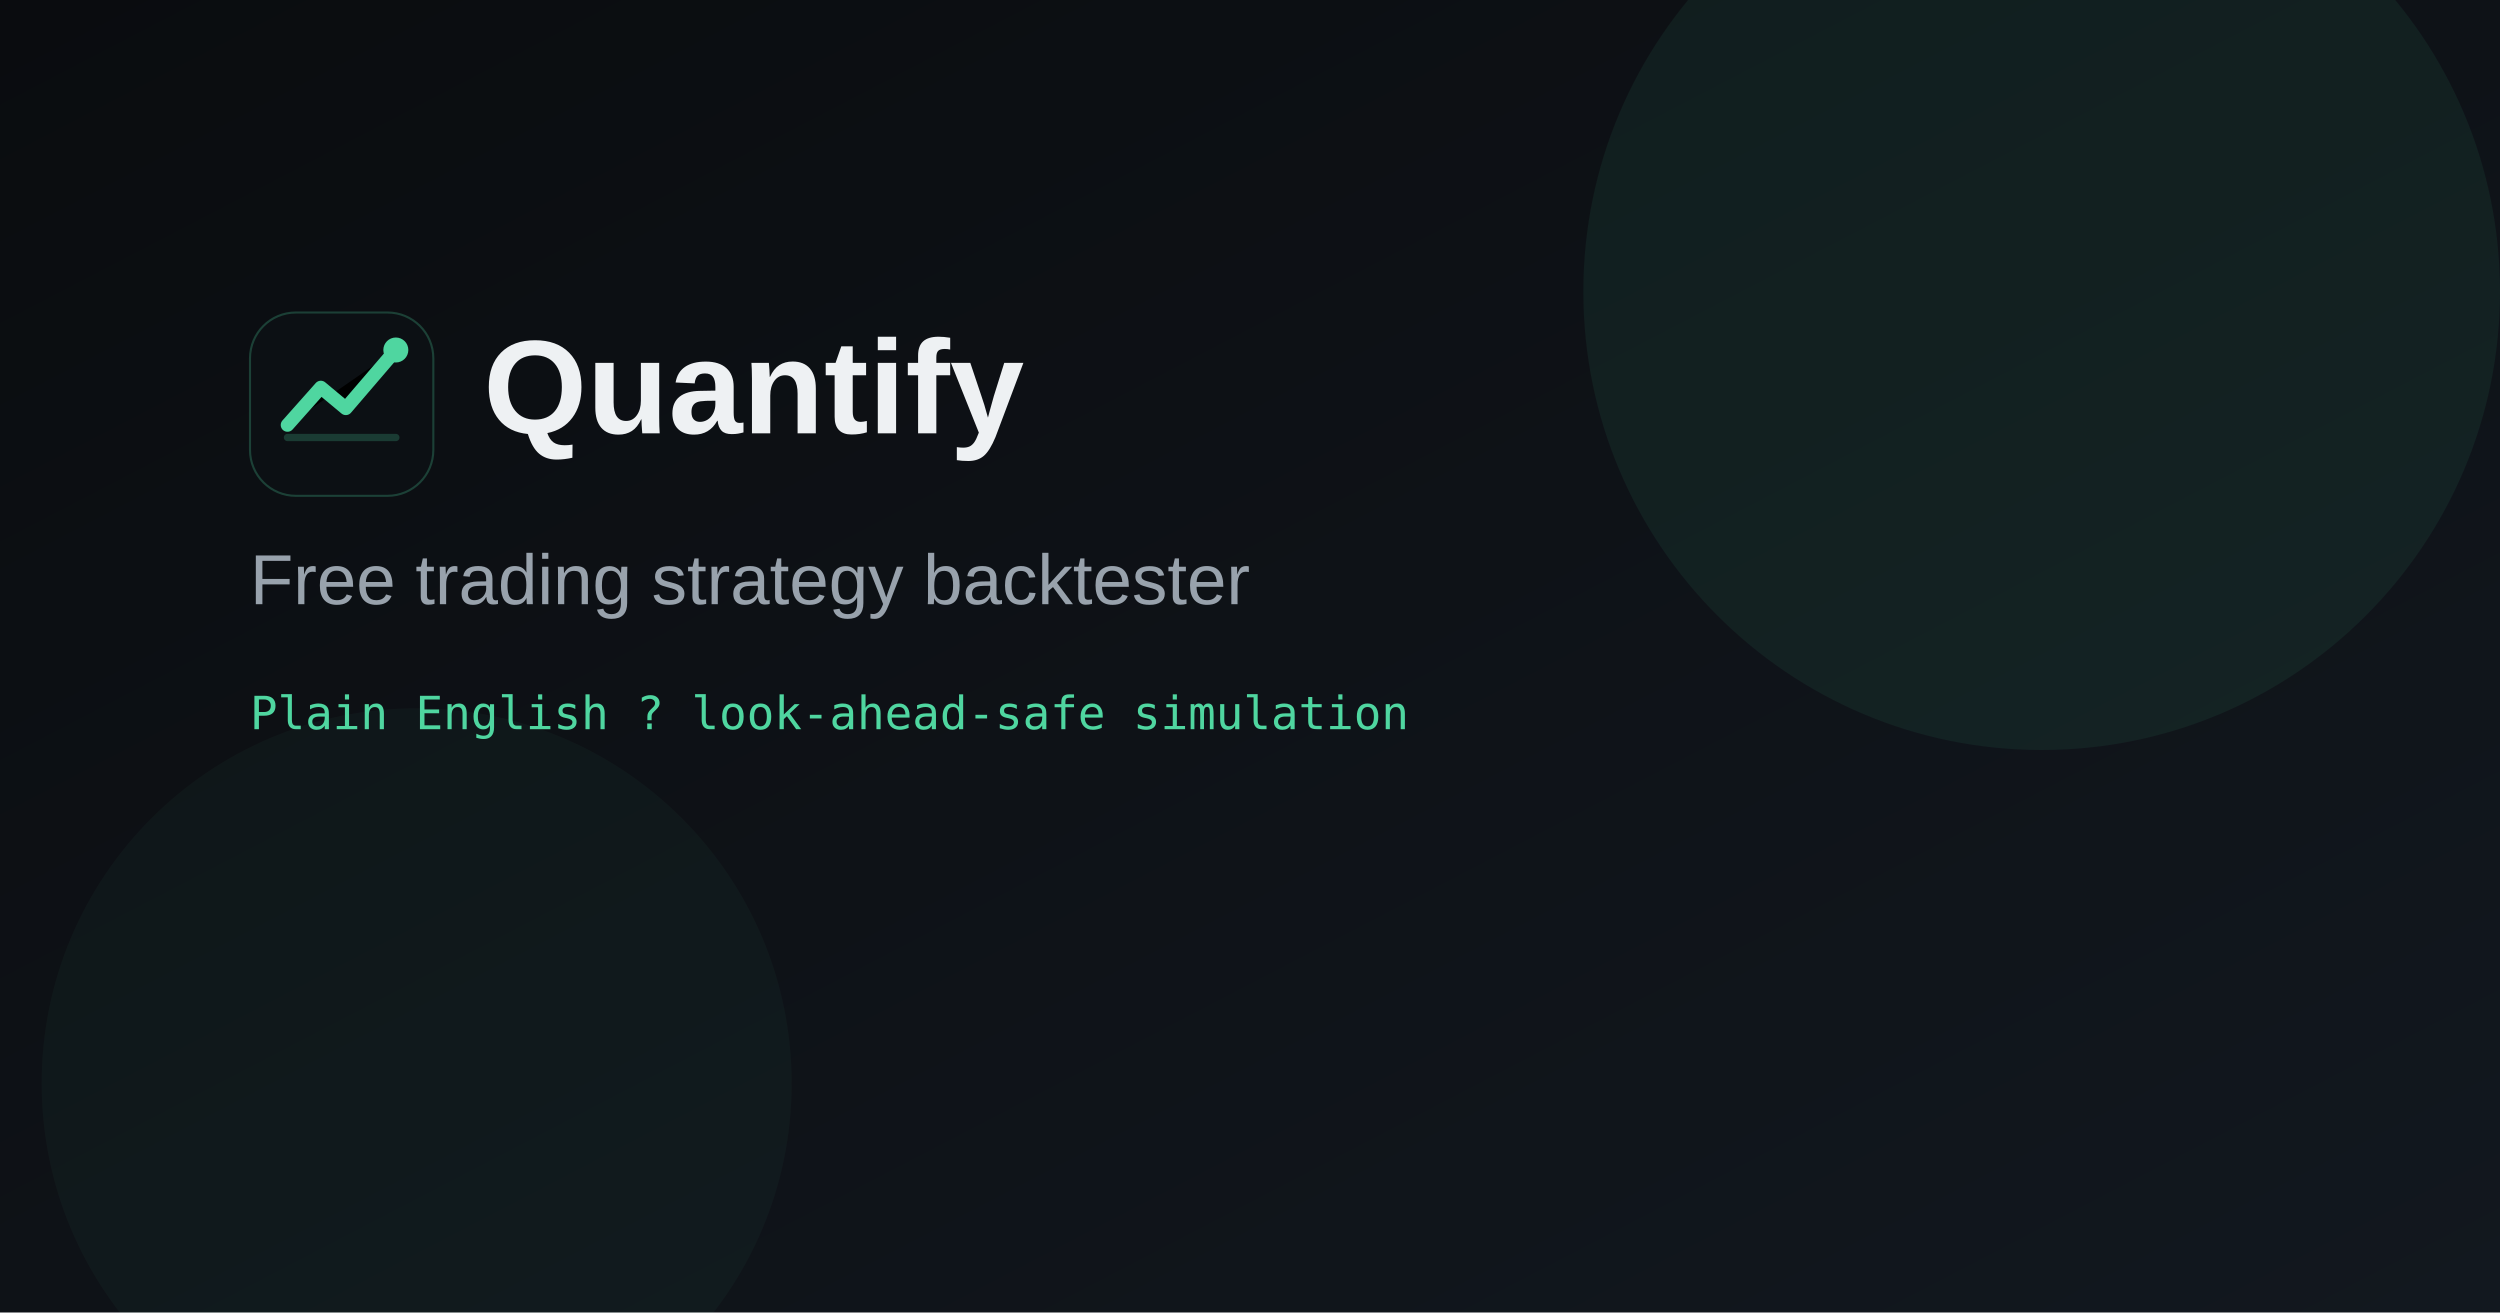
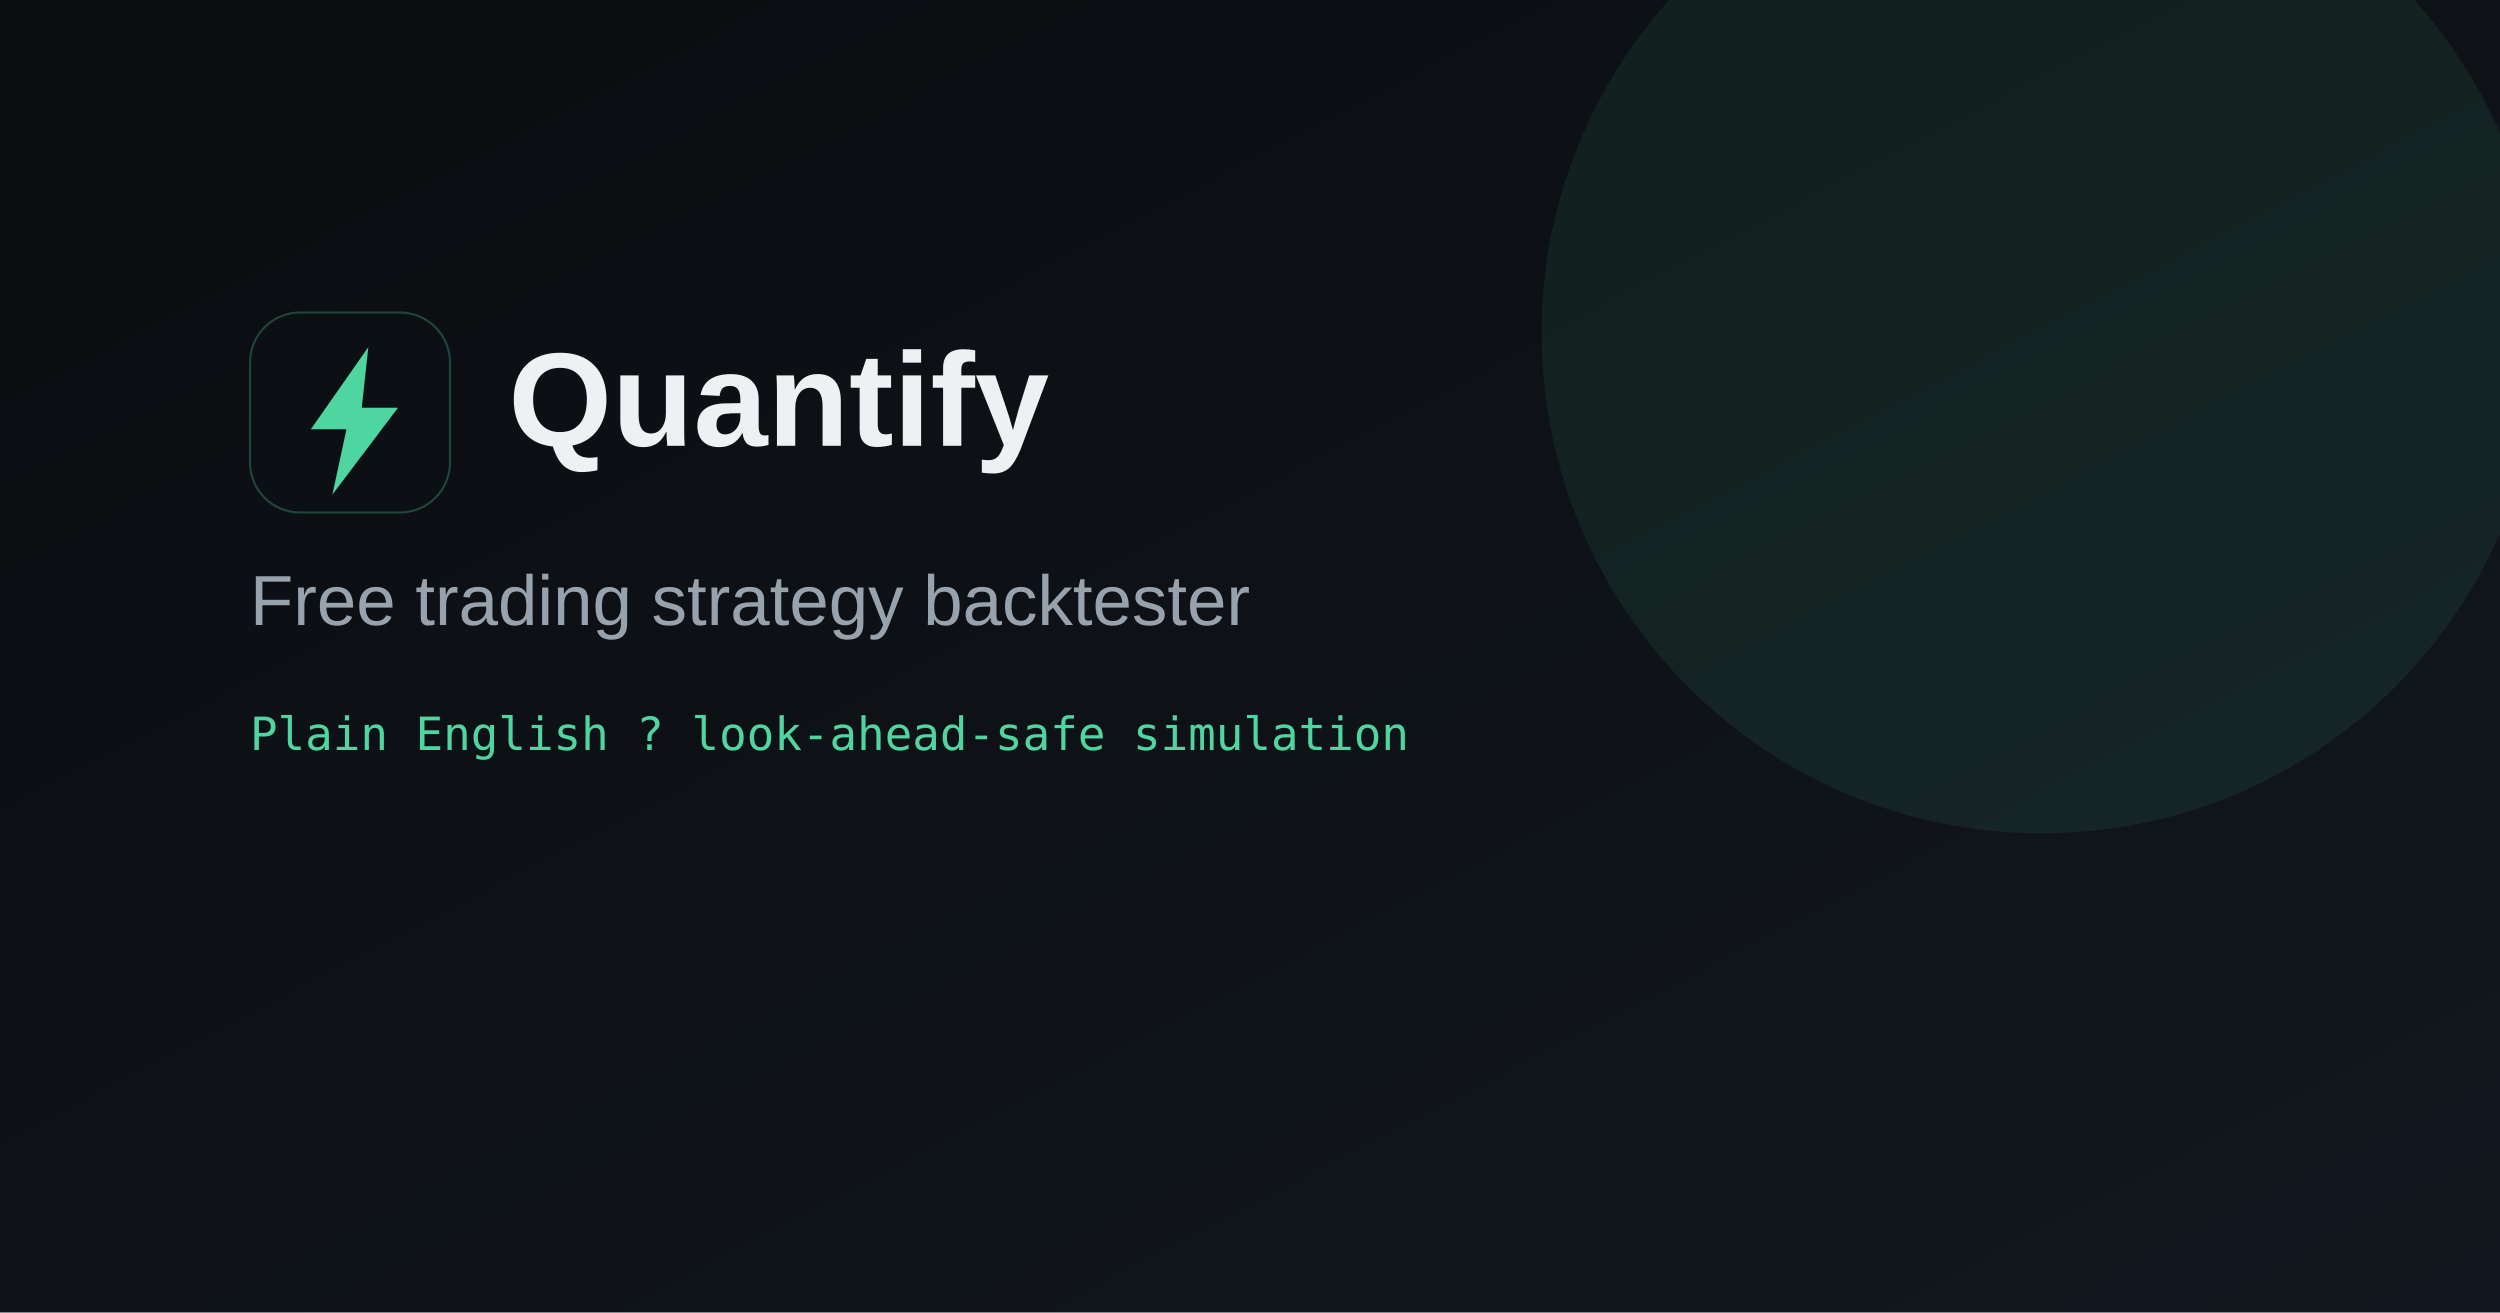
<svg xmlns="http://www.w3.org/2000/svg" width="1200" height="630" viewBox="0 0 1200 630">
  <defs>
    <linearGradient id="bg" x1="0" y1="0" x2="1" y2="1">
      <stop offset="0%" stop-color="#0a0c0f" />
      <stop offset="100%" stop-color="#12181f" />
    </linearGradient>
  </defs>
  <rect width="1200" height="630" fill="url(#bg)" />
-   <circle cx="980" cy="140" r="220" fill="#4fd6a0" fill-opacity="0.07" />
-   <circle cx="200" cy="520" r="180" fill="#4fd6a0" fill-opacity="0.04" />
-   <rect x="120" y="150" width="88" height="88" rx="22" fill="#0c1014" stroke="#4fd6a0" stroke-opacity="0.25" />
-   <path d="M138 210 H190" stroke="#4fd6a0" stroke-opacity="0.22" stroke-width="3.5" stroke-linecap="round" />
-   <path d="M138 204 L154 186 L166 196 L190 168" stroke="#4fd6a0" stroke-width="6.5" stroke-linecap="round" stroke-linejoin="round" />
-   <circle cx="190" cy="168" r="6" fill="#4fd6a0" />
-   <text x="232" y="208" fill="#eef1f3" font-family="IBM Plex Sans, Arial, sans-serif" font-size="64" font-weight="700">Quantify</text>
-   <text x="120" y="290" fill="#98a2ac" font-family="IBM Plex Sans, Arial, sans-serif" font-size="34">Free trading strategy backtester</text>
-   <text x="120" y="350" fill="#4fd6a0" font-family="IBM Plex Mono, monospace" font-size="22">Plain English ? look-ahead-safe simulation</text>
+   <circle cx="980" cy="160" r="240" fill="#4fd6a0" fill-opacity="0.08" />
+   <rect x="120" y="150" width="96" height="96" rx="24" fill="#0c1014" stroke="#4fd6a0" stroke-opacity="0.28" />
+   <path d="M176.8 166.6 L149.2 206.05 H166.3 L159.55 237.4 L191.05 195.7 H173.65 L176.8 166.6 Z" fill="#4fd6a0" />
+   <text x="244" y="214" fill="#eef1f3" font-family="IBM Plex Sans, Arial, sans-serif" font-size="64" font-weight="700">Quantify</text>
+   <text x="120" y="300" fill="#98a2ac" font-family="IBM Plex Sans, Arial, sans-serif" font-size="34">Free trading strategy backtester</text>
+   <text x="120" y="360" fill="#4fd6a0" font-family="IBM Plex Mono, monospace" font-size="22">Plain English ? look-ahead-safe simulation</text>
</svg>
